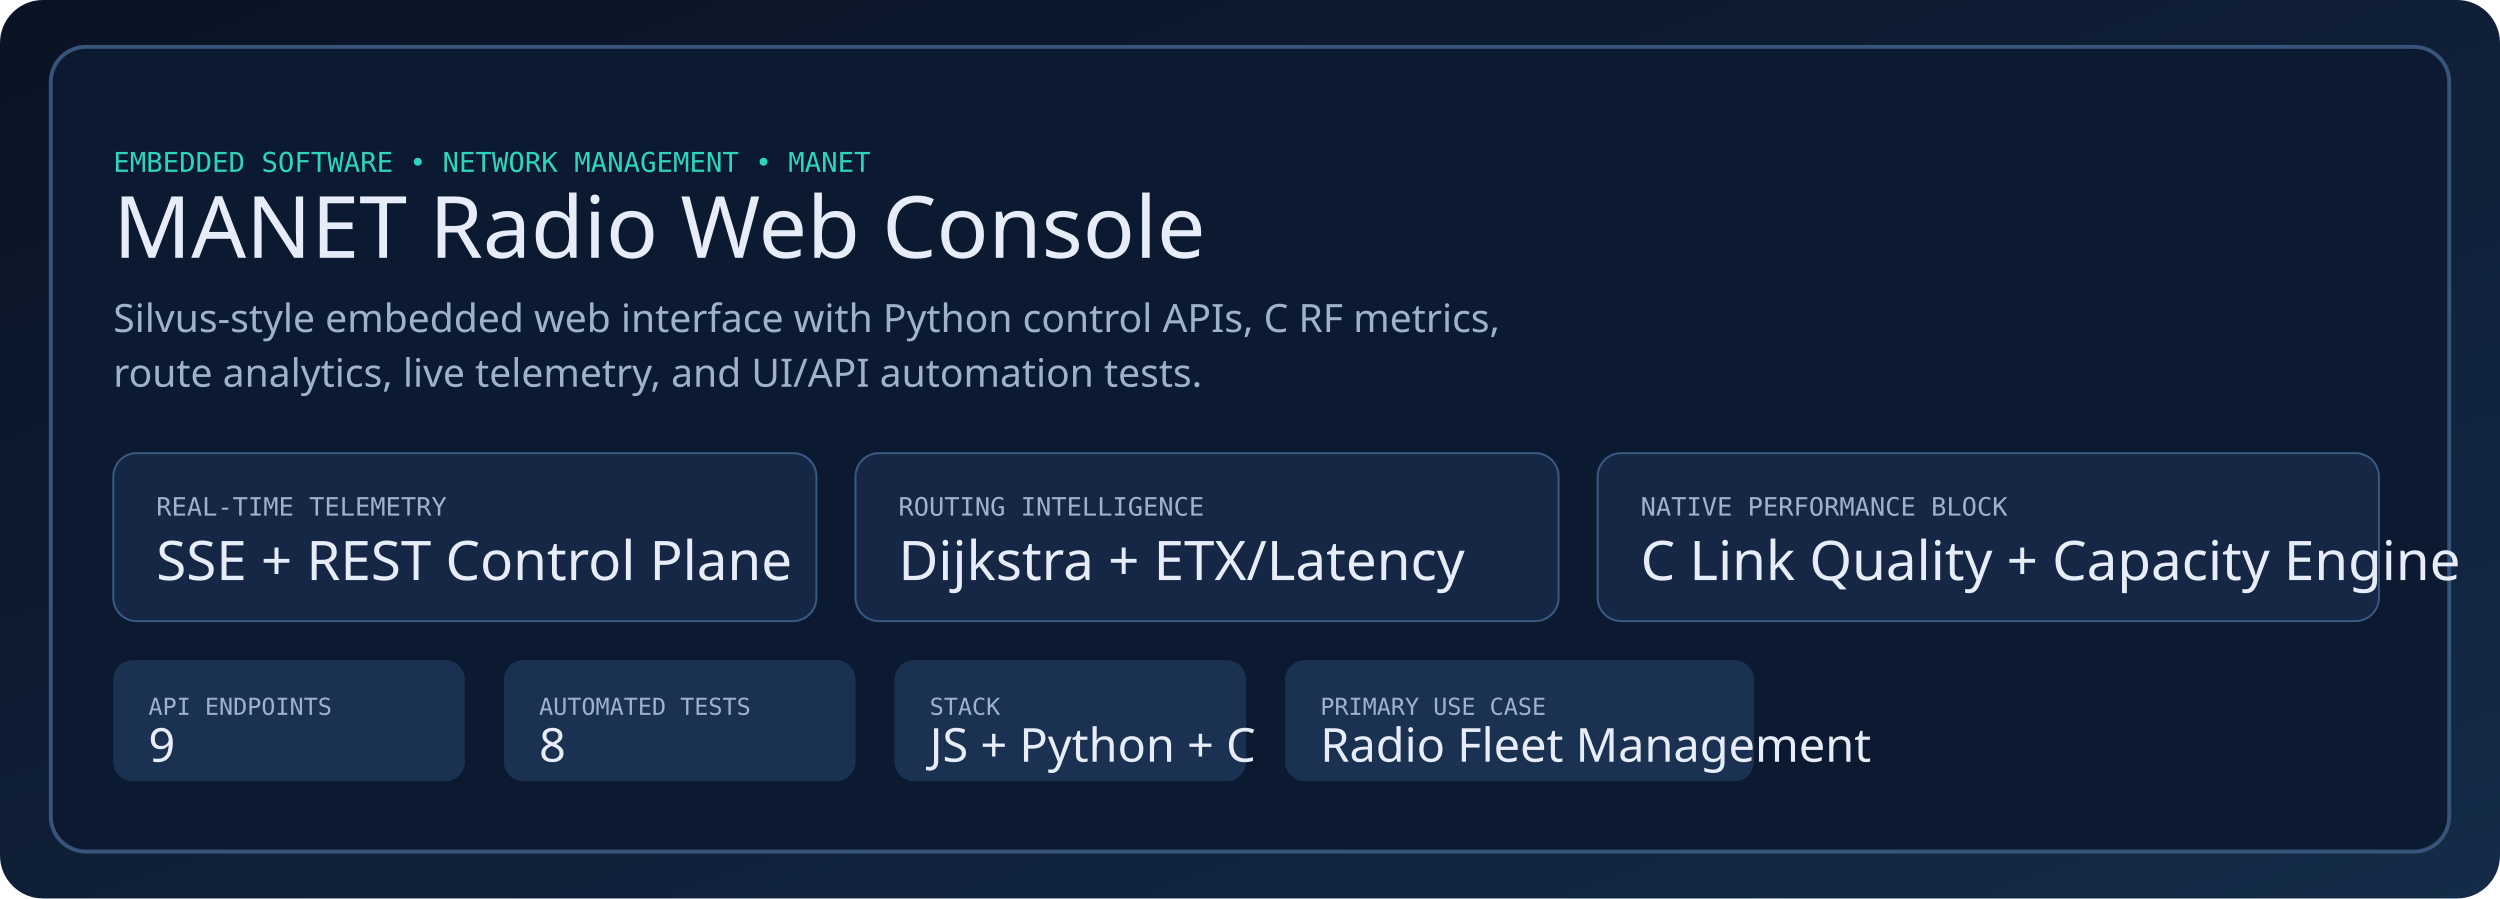
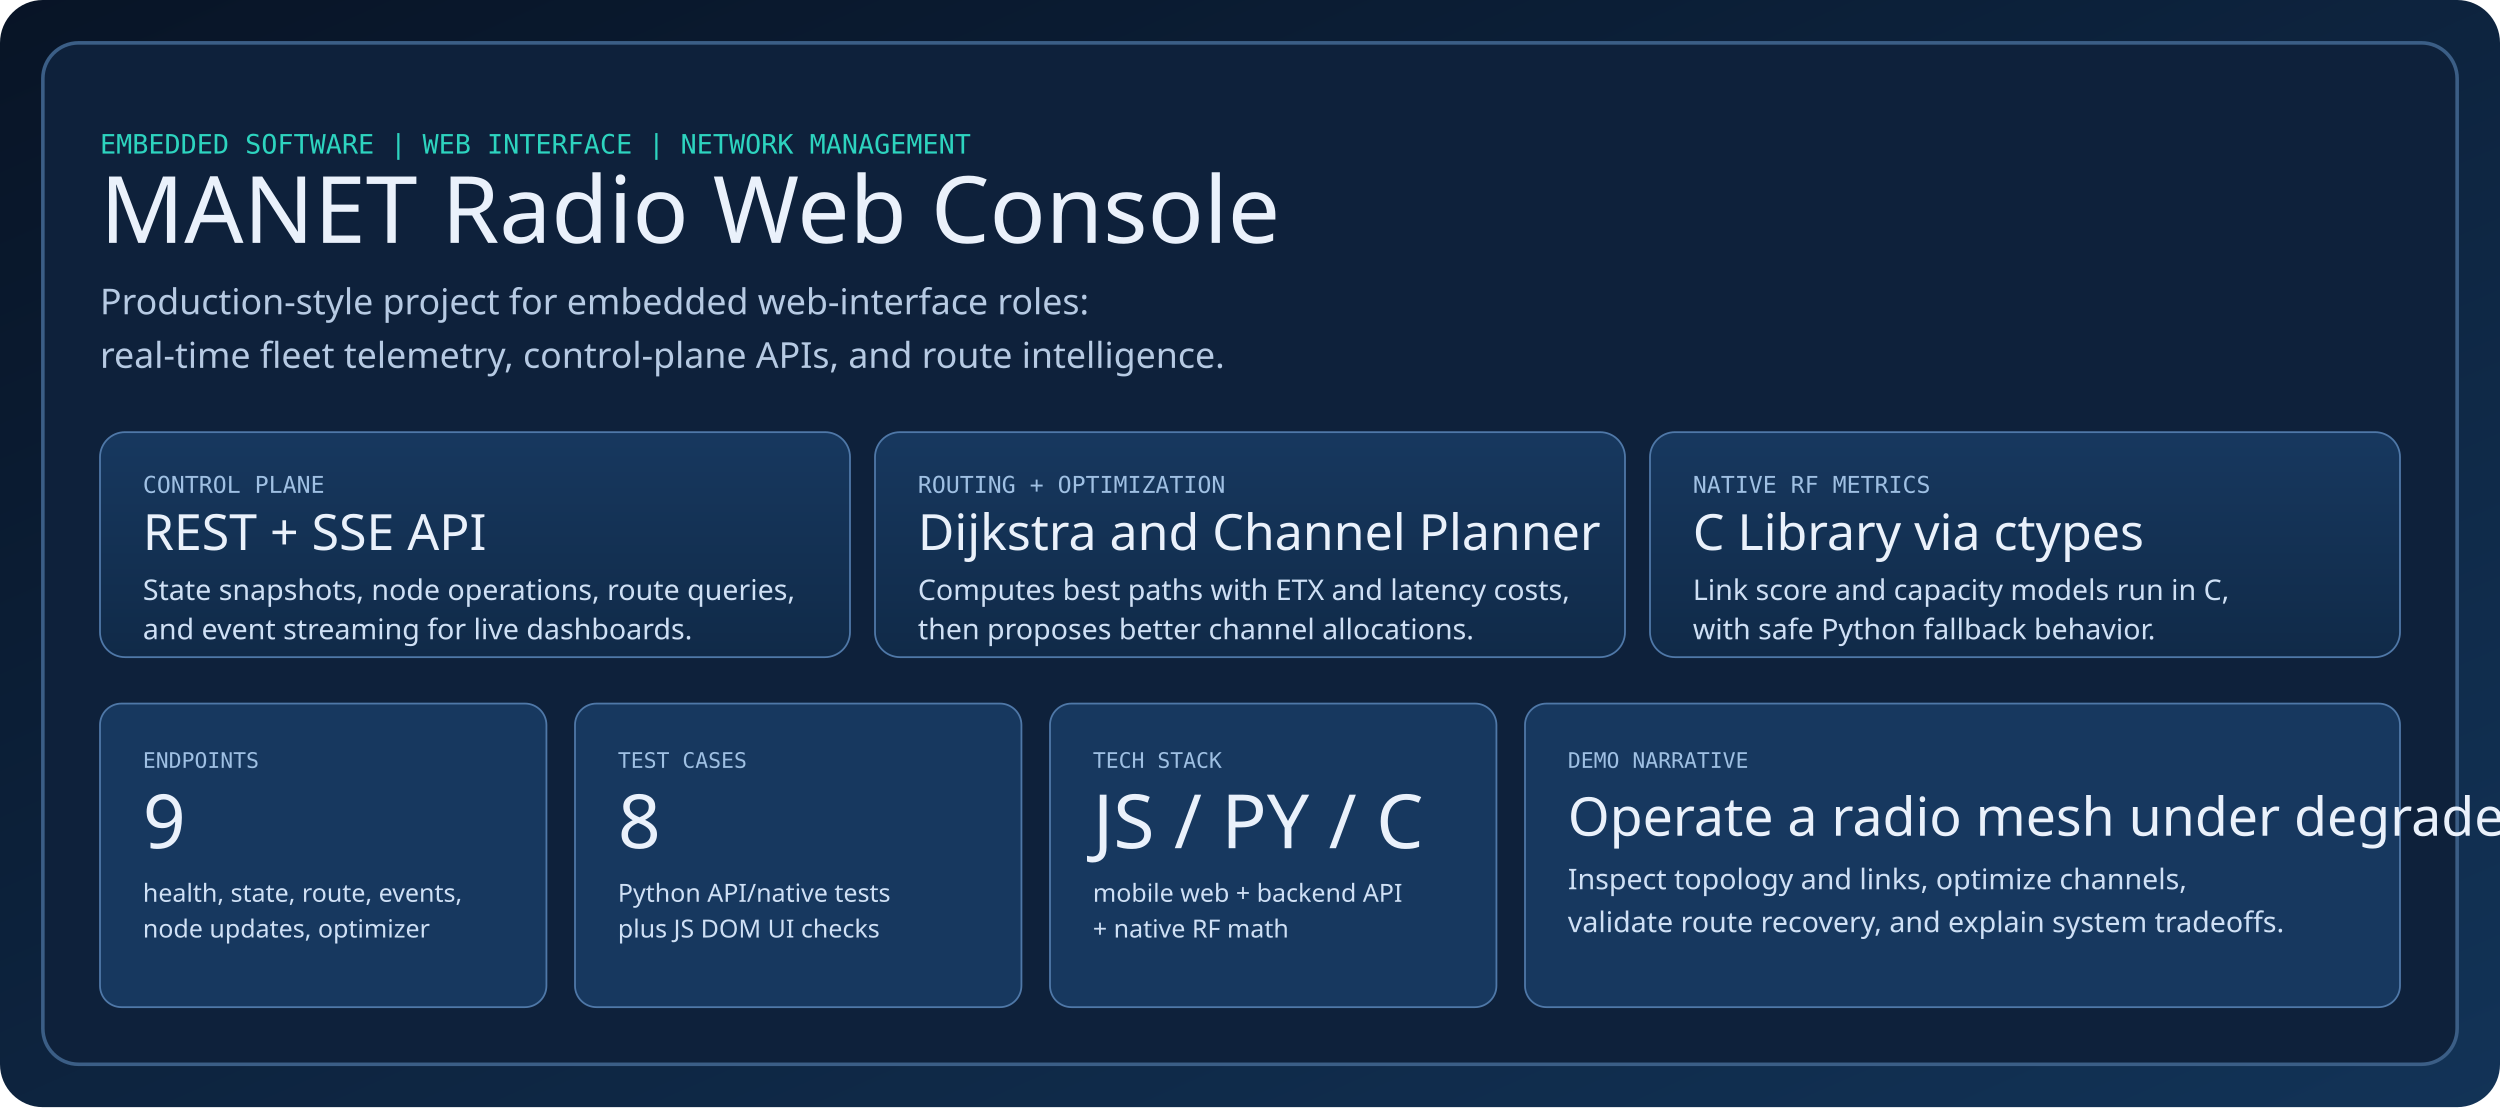
- <svg xmlns="http://www.w3.org/2000/svg" width="1280" height="460" viewBox="0 0 1280 460" fill="none">
+ <svg xmlns="http://www.w3.org/2000/svg" width="1400" height="620" viewBox="0 0 1400 620" fill="none">
  <defs>
-     <linearGradient id="bg" x1="0" y1="0" x2="1" y2="1">
-       <stop offset="0%" stop-color="#0A1324" />
-       <stop offset="100%" stop-color="#142B49" />
+     <linearGradient id="hero-bg" x1="0" y1="0" x2="1" y2="1">
+       <stop offset="0%" stop-color="#081426" />
+       <stop offset="100%" stop-color="#123357" />
+     </linearGradient>
+     <linearGradient id="hero-card" x1="0" y1="0" x2="0" y2="1">
+       <stop offset="0%" stop-color="#17385F" />
+       <stop offset="100%" stop-color="#102A48" />
    </linearGradient>
  </defs>
-   <rect width="1280" height="460" rx="22" fill="url(#bg)" />
-   <rect x="26" y="24" width="1228" height="412" rx="18" fill="#0C1A31" stroke="#39547A" stroke-width="2" />
-   <text x="58" y="88" fill="#2DD4BF" font-size="14" font-family="JetBrains Mono, monospace">EMBEDDED SOFTWARE • NETWORK MANAGEMENT • MANET</text>
-   <text x="58" y="132" fill="#E7EDF8" font-size="44" font-family="Space Grotesk, sans-serif">MANET Radio Web Console</text>
-   <text x="58" y="170" fill="#9EB2CE" font-size="20" font-family="Space Grotesk, sans-serif">Silvus-style embedded web interface with Python control APIs, C RF metrics,</text>
-   <text x="58" y="198" fill="#9EB2CE" font-size="20" font-family="Space Grotesk, sans-serif">route analytics, live telemetry, and UI/API automation tests.</text>
-   <rect x="58" y="232" width="360" height="86" rx="12" fill="#152744" stroke="#3A5A84" />
-   <text x="80" y="264" fill="#9EB2CE" font-size="13" font-family="JetBrains Mono, monospace">REAL-TIME TELEMETRY</text>
-   <text x="80" y="297" fill="#E7EDF8" font-size="28" font-family="Space Grotesk, sans-serif">SSE + REST Control Plane</text>
-   <rect x="438" y="232" width="360" height="86" rx="12" fill="#152744" stroke="#3A5A84" />
-   <text x="460" y="264" fill="#9EB2CE" font-size="13" font-family="JetBrains Mono, monospace">ROUTING INTELLIGENCE</text>
-   <text x="460" y="297" fill="#E7EDF8" font-size="28" font-family="Space Grotesk, sans-serif">Dijkstra + ETX/Latency</text>
-   <rect x="818" y="232" width="400" height="86" rx="12" fill="#152744" stroke="#3A5A84" />
-   <text x="840" y="264" fill="#9EB2CE" font-size="13" font-family="JetBrains Mono, monospace">NATIVE PERFORMANCE BLOCK</text>
-   <text x="840" y="297" fill="#E7EDF8" font-size="28" font-family="Space Grotesk, sans-serif">C Link Quality + Capacity Engine</text>
-   <rect x="58" y="338" width="180" height="62" rx="10" fill="#1A3152" />
-   <text x="76" y="366" fill="#9EB2CE" font-size="12" font-family="JetBrains Mono, monospace">API ENDPOINTS</text>
-   <text x="76" y="390" fill="#E7EDF8" font-size="24" font-family="Space Grotesk, sans-serif">9</text>
-   <rect x="258" y="338" width="180" height="62" rx="10" fill="#1A3152" />
-   <text x="276" y="366" fill="#9EB2CE" font-size="12" font-family="JetBrains Mono, monospace">AUTOMATED TESTS</text>
-   <text x="276" y="390" fill="#E7EDF8" font-size="24" font-family="Space Grotesk, sans-serif">8</text>
-   <rect x="458" y="338" width="180" height="62" rx="10" fill="#1A3152" />
-   <text x="476" y="366" fill="#9EB2CE" font-size="12" font-family="JetBrains Mono, monospace">STACK</text>
-   <text x="476" y="390" fill="#E7EDF8" font-size="24" font-family="Space Grotesk, sans-serif">JS + Python + C</text>
-   <rect x="658" y="338" width="240" height="62" rx="10" fill="#1A3152" />
-   <text x="676" y="366" fill="#9EB2CE" font-size="12" font-family="JetBrains Mono, monospace">PRIMARY USE CASE</text>
-   <text x="676" y="390" fill="#E7EDF8" font-size="24" font-family="Space Grotesk, sans-serif">Radio Fleet Management</text>
+   <rect width="1400" height="620" rx="24" fill="url(#hero-bg)" />
+   <rect x="24" y="24" width="1352" height="572" rx="20" fill="#0E213B" stroke="#3B5E86" stroke-width="2" />
+   <text x="56" y="86" fill="#2DD4BF" font-size="15" font-family="JetBrains Mono, monospace">EMBEDDED SOFTWARE | WEB INTERFACE | NETWORK MANAGEMENT</text>
+   <text x="56" y="136" fill="#EAF1FB" font-size="52" font-family="Space Grotesk, sans-serif">MANET Radio Web Console</text>
+   <text x="56" y="176" fill="#B6CAE3" font-size="20" font-family="Space Grotesk, sans-serif">Production-style project for embedded web-interface roles:</text>
+   <text x="56" y="206" fill="#B6CAE3" font-size="20" font-family="Space Grotesk, sans-serif">real-time fleet telemetry, control-plane APIs, and route intelligence.</text>
+   <rect x="56" y="242" width="420" height="126" rx="14" fill="url(#hero-card)" stroke="#4F78A8" />
+   <text x="80" y="276" fill="#9FC0E3" font-size="13" font-family="JetBrains Mono, monospace">CONTROL PLANE</text>
+   <text x="80" y="308" fill="#EAF1FB" font-size="28" font-family="Space Grotesk, sans-serif">REST + SSE API</text>
+   <text x="80" y="336" fill="#CFE0F5" font-size="16" font-family="Space Grotesk, sans-serif">State snapshots, node operations, route queries,</text>
+   <text x="80" y="358" fill="#CFE0F5" font-size="16" font-family="Space Grotesk, sans-serif">and event streaming for live dashboards.</text>
+   <rect x="490" y="242" width="420" height="126" rx="14" fill="url(#hero-card)" stroke="#4F78A8" />
+   <text x="514" y="276" fill="#9FC0E3" font-size="13" font-family="JetBrains Mono, monospace">ROUTING + OPTIMIZATION</text>
+   <text x="514" y="308" fill="#EAF1FB" font-size="28" font-family="Space Grotesk, sans-serif">Dijkstra and Channel Planner</text>
+   <text x="514" y="336" fill="#CFE0F5" font-size="16" font-family="Space Grotesk, sans-serif">Computes best paths with ETX and latency costs,</text>
+   <text x="514" y="358" fill="#CFE0F5" font-size="16" font-family="Space Grotesk, sans-serif">then proposes better channel allocations.</text>
+   <rect x="924" y="242" width="420" height="126" rx="14" fill="url(#hero-card)" stroke="#4F78A8" />
+   <text x="948" y="276" fill="#9FC0E3" font-size="13" font-family="JetBrains Mono, monospace">NATIVE RF METRICS</text>
+   <text x="948" y="308" fill="#EAF1FB" font-size="28" font-family="Space Grotesk, sans-serif">C Library via ctypes</text>
+   <text x="948" y="336" fill="#CFE0F5" font-size="16" font-family="Space Grotesk, sans-serif">Link score and capacity models run in C,</text>
+   <text x="948" y="358" fill="#CFE0F5" font-size="16" font-family="Space Grotesk, sans-serif">with safe Python fallback behavior.</text>
+   <rect x="56" y="394" width="250" height="170" rx="12" fill="#17385F" stroke="#4F78A8" />
+   <text x="80" y="430" fill="#9FC0E3" font-size="12" font-family="JetBrains Mono, monospace">ENDPOINTS</text>
+   <text x="80" y="475" fill="#EAF1FB" font-size="42" font-family="Space Grotesk, sans-serif">9</text>
+   <text x="80" y="505" fill="#CFE0F5" font-size="14" font-family="Space Grotesk, sans-serif">health, state, route, events,</text>
+   <text x="80" y="525" fill="#CFE0F5" font-size="14" font-family="Space Grotesk, sans-serif">node updates, optimizer</text>
+   <rect x="322" y="394" width="250" height="170" rx="12" fill="#17385F" stroke="#4F78A8" />
+   <text x="346" y="430" fill="#9FC0E3" font-size="12" font-family="JetBrains Mono, monospace">TEST CASES</text>
+   <text x="346" y="475" fill="#EAF1FB" font-size="42" font-family="Space Grotesk, sans-serif">8</text>
+   <text x="346" y="505" fill="#CFE0F5" font-size="14" font-family="Space Grotesk, sans-serif">Python API/native tests</text>
+   <text x="346" y="525" fill="#CFE0F5" font-size="14" font-family="Space Grotesk, sans-serif">plus JS DOM UI checks</text>
+   <rect x="588" y="394" width="250" height="170" rx="12" fill="#17385F" stroke="#4F78A8" />
+   <text x="612" y="430" fill="#9FC0E3" font-size="12" font-family="JetBrains Mono, monospace">TECH STACK</text>
+   <text x="612" y="475" fill="#EAF1FB" font-size="42" font-family="Space Grotesk, sans-serif">JS / PY / C</text>
+   <text x="612" y="505" fill="#CFE0F5" font-size="14" font-family="Space Grotesk, sans-serif">mobile web + backend API</text>
+   <text x="612" y="525" fill="#CFE0F5" font-size="14" font-family="Space Grotesk, sans-serif">+ native RF math</text>
+   <rect x="854" y="394" width="490" height="170" rx="12" fill="#17385F" stroke="#4F78A8" />
+   <text x="878" y="430" fill="#9FC0E3" font-size="12" font-family="JetBrains Mono, monospace">DEMO NARRATIVE</text>
+   <text x="878" y="468" fill="#EAF1FB" font-size="30" font-family="Space Grotesk, sans-serif">Operate a radio mesh under degraded RF</text>
+   <text x="878" y="498" fill="#CFE0F5" font-size="16" font-family="Space Grotesk, sans-serif">Inspect topology and links, optimize channels,</text>
+   <text x="878" y="522" fill="#CFE0F5" font-size="16" font-family="Space Grotesk, sans-serif">validate route recovery, and explain system tradeoffs.</text>
</svg>
